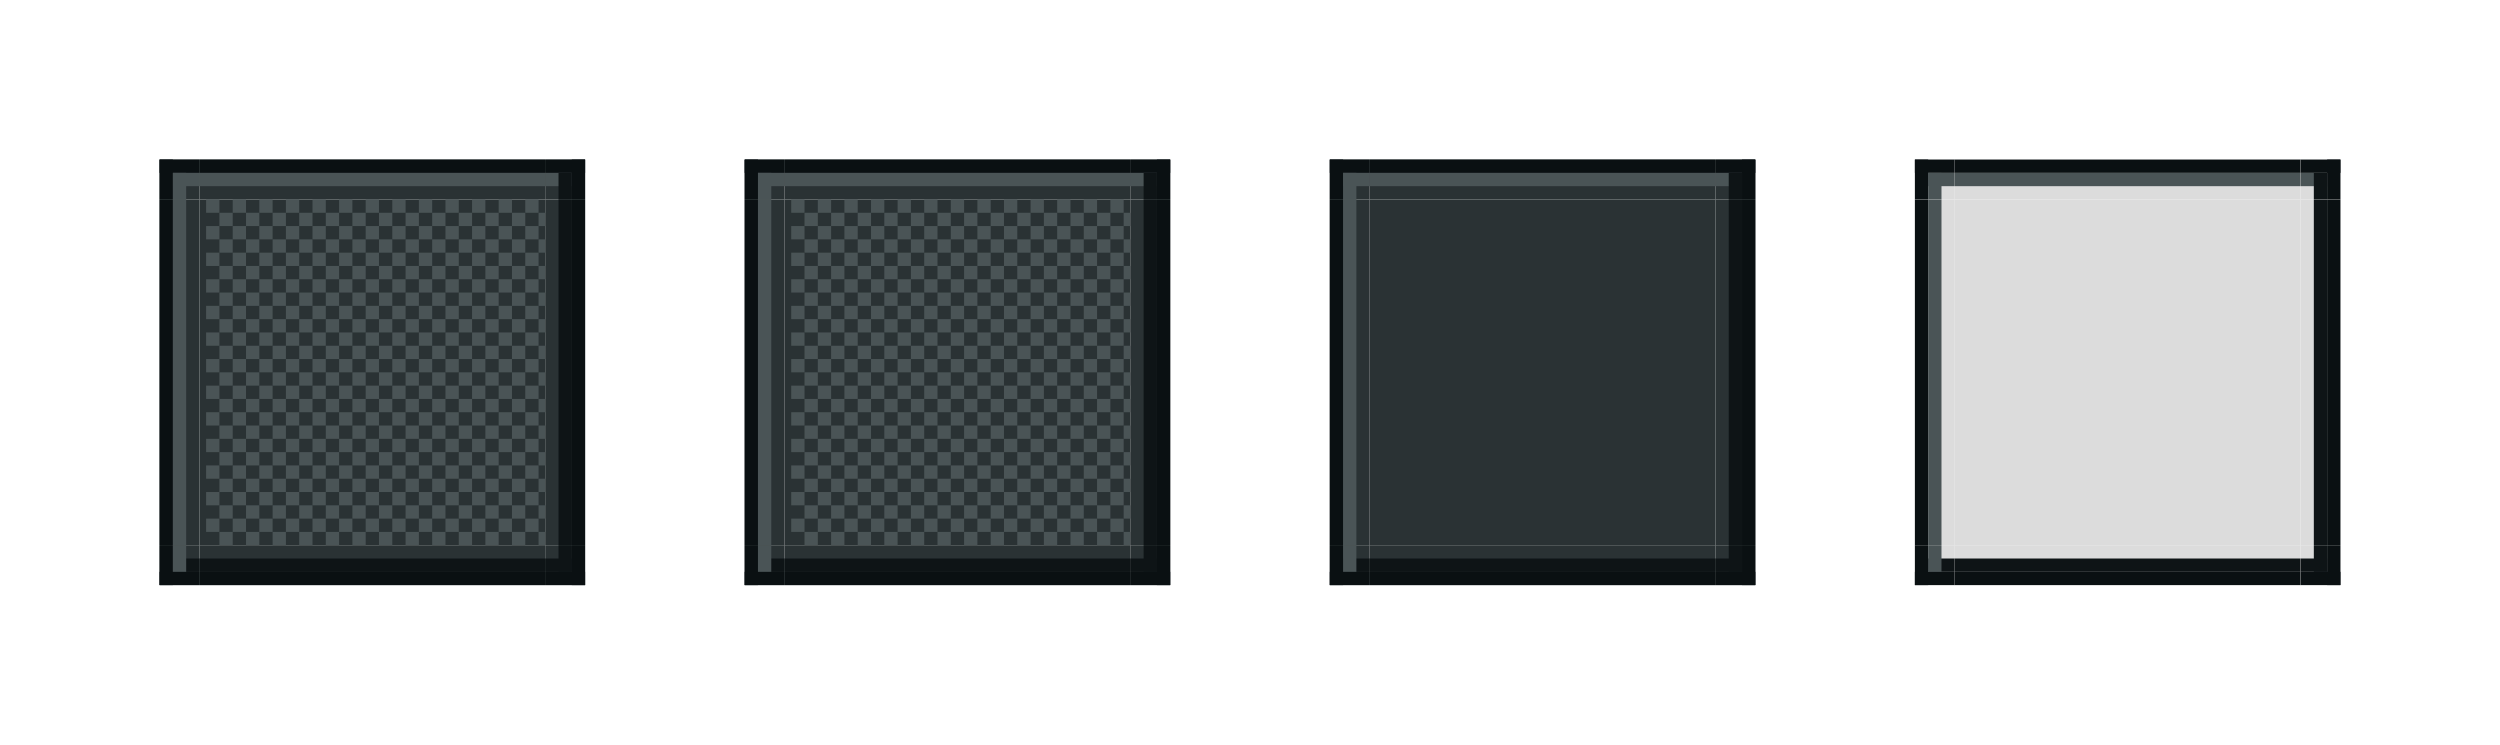
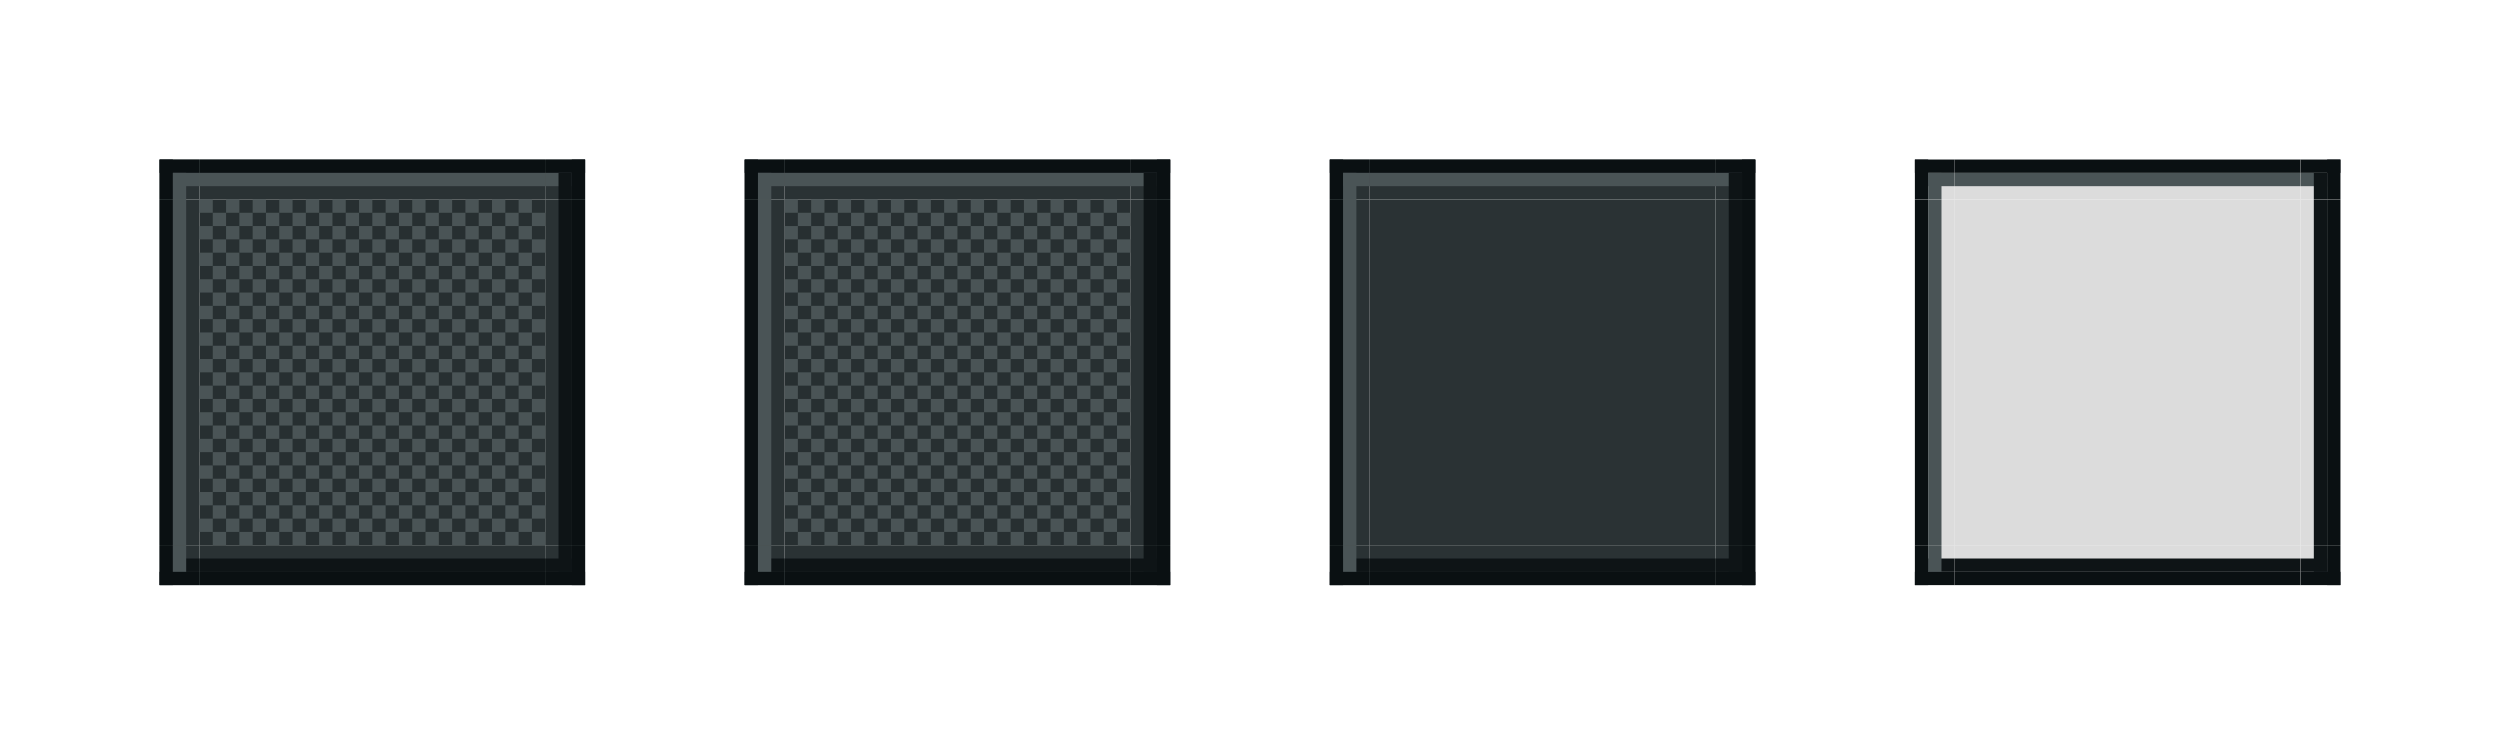
<svg xmlns="http://www.w3.org/2000/svg" width="188" height="56" viewBox="0 0 188 56">
  <defs>
    <style id="current-color-scheme" type="text/css">
      .ColorScheme-Text { color:#0a1012; stop-color:#0a1012; }
      .ColorScheme-Background { color:#2a3234; stop-color:#2a3234; }
      .ColorScheme-Highlight { color:#000080; stop-color:#000080; }
      .ColorScheme-ViewText { color:#0a1012; stop-color:#0a1012; }
      .ColorScheme-ViewBackground { color:#1e2628; stop-color:#1e2628; }
      .ColorScheme-ViewHover { color:#dcdcdc; stop-color:#dcdcdc; }
      .ColorScheme-ViewFocus { color:#000080; stop-color:#000080; }
      .ColorScheme-ButtonText { color:#0a1012; stop-color:#0a1012; }
      .ColorScheme-ButtonBackground { color:#2a3234; stop-color:#2a3234; }
      .ColorScheme-ButtonHover { color:#dcdcdc; stop-color:#dcdcdc; }
      .ColorScheme-ButtonFocus { color:#000080; stop-color:#000080; }
      .ColorScheme-HighlightedText { color:#1e2628; stop-color:#1e2628; }
      .ColorScheme-ComplementaryBackground { color:#232b2d; stop-color:#232b2d; }
      .ColorScheme-NegativeText { color:#800000; stop-color:#800000; }
      .ColorScheme-NeutralText { color:#808000; stop-color:#808000; }
      .ColorScheme-PositiveText { color:#008000; stop-color:#008000; }
    </style>
  </defs>
  <g id="background-vertical-topleft">
    <rect x="12" y="12" width="3" height="3" class="ColorScheme-Background" style="fill:currentColor;fill-opacity:1;stroke:none" />
    <rect x="12" y="12" width="3" height="1" fill="#0a1012" />
    <rect x="13" y="13" width="2" height="1" fill="#4a5456" />
    <rect x="12" y="12" width="1" height="3" fill="#0a1012" />
    <rect x="13" y="13" width="1" height="2" fill="#4a5456" />
  </g>
  <g id="background-vertical-top">
    <rect x="15" y="12" width="26" height="3" class="ColorScheme-Background" style="fill:currentColor;fill-opacity:1;stroke:none" />
    <rect x="15" y="12" width="26" height="1" fill="#0a1012" />
    <rect x="15" y="13" width="26" height="1" fill="#4a5456" />
  </g>
  <g id="background-vertical-topright">
    <rect x="41" y="12" width="3" height="3" class="ColorScheme-Background" style="fill:currentColor;fill-opacity:1;stroke:none" />
    <rect x="41" y="12" width="3" height="1" fill="#0a1012" />
    <rect x="41" y="13" width="2" height="1" fill="#4a5456" />
    <rect x="43" y="12" width="1" height="3" fill="#0a1012" />
    <rect x="42" y="13" width="1" height="2" fill="#0e1416" />
  </g>
  <g id="background-vertical-left">
    <rect x="12" y="15" width="3" height="26" class="ColorScheme-Background" style="fill:currentColor;fill-opacity:1;stroke:none" />
    <rect x="12" y="15" width="1" height="26" fill="#0a1012" />
    <rect x="13" y="15" width="1" height="26" fill="#4a5456" />
  </g>
  <g id="background-vertical-center">
    <rect x="15" y="15" width="26" height="26" class="ColorScheme-Background" style="fill:currentColor;fill-opacity:1;stroke:none" />
-     <line x1="15.5" y1="15.5" x2="41" y2="15.5" stroke="#4a5456" stroke-width="1" stroke-dasharray="1 1" />
-     <line x1="16.5" y1="16.5" x2="41" y2="16.5" stroke="#4a5456" stroke-width="1" stroke-dasharray="1 1" />
-     <line x1="15.5" y1="17.5" x2="41" y2="17.5" stroke="#4a5456" stroke-width="1" stroke-dasharray="1 1" />
-     <line x1="16.5" y1="18.5" x2="41" y2="18.5" stroke="#4a5456" stroke-width="1" stroke-dasharray="1 1" />
-     <line x1="15.5" y1="19.5" x2="41" y2="19.5" stroke="#4a5456" stroke-width="1" stroke-dasharray="1 1" />
-     <line x1="16.5" y1="20.5" x2="41" y2="20.5" stroke="#4a5456" stroke-width="1" stroke-dasharray="1 1" />
-     <line x1="15.5" y1="21.5" x2="41" y2="21.5" stroke="#4a5456" stroke-width="1" stroke-dasharray="1 1" />
-     <line x1="16.5" y1="22.5" x2="41" y2="22.5" stroke="#4a5456" stroke-width="1" stroke-dasharray="1 1" />
-     <line x1="15.5" y1="23.5" x2="41" y2="23.5" stroke="#4a5456" stroke-width="1" stroke-dasharray="1 1" />
-     <line x1="16.5" y1="24.5" x2="41" y2="24.5" stroke="#4a5456" stroke-width="1" stroke-dasharray="1 1" />
-     <line x1="15.5" y1="25.5" x2="41" y2="25.5" stroke="#4a5456" stroke-width="1" stroke-dasharray="1 1" />
-     <line x1="16.5" y1="26.5" x2="41" y2="26.5" stroke="#4a5456" stroke-width="1" stroke-dasharray="1 1" />
-     <line x1="15.5" y1="27.5" x2="41" y2="27.5" stroke="#4a5456" stroke-width="1" stroke-dasharray="1 1" />
-     <line x1="16.5" y1="28.5" x2="41" y2="28.5" stroke="#4a5456" stroke-width="1" stroke-dasharray="1 1" />
-     <line x1="15.5" y1="29.5" x2="41" y2="29.5" stroke="#4a5456" stroke-width="1" stroke-dasharray="1 1" />
-     <line x1="16.5" y1="30.5" x2="41" y2="30.5" stroke="#4a5456" stroke-width="1" stroke-dasharray="1 1" />
-     <line x1="15.5" y1="31.5" x2="41" y2="31.5" stroke="#4a5456" stroke-width="1" stroke-dasharray="1 1" />
-     <line x1="16.5" y1="32.5" x2="41" y2="32.5" stroke="#4a5456" stroke-width="1" stroke-dasharray="1 1" />
-     <line x1="15.5" y1="33.5" x2="41" y2="33.5" stroke="#4a5456" stroke-width="1" stroke-dasharray="1 1" />
-     <line x1="16.5" y1="34.5" x2="41" y2="34.5" stroke="#4a5456" stroke-width="1" stroke-dasharray="1 1" />
-     <line x1="15.5" y1="35.5" x2="41" y2="35.5" stroke="#4a5456" stroke-width="1" stroke-dasharray="1 1" />
-     <line x1="16.5" y1="36.5" x2="41" y2="36.5" stroke="#4a5456" stroke-width="1" stroke-dasharray="1 1" />
-     <line x1="15.5" y1="37.5" x2="41" y2="37.5" stroke="#4a5456" stroke-width="1" stroke-dasharray="1 1" />
-     <line x1="16.5" y1="38.5" x2="41" y2="38.5" stroke="#4a5456" stroke-width="1" stroke-dasharray="1 1" />
-     <line x1="15.5" y1="39.5" x2="41" y2="39.5" stroke="#4a5456" stroke-width="1" stroke-dasharray="1 1" />
-     <line x1="16.5" y1="40.5" x2="41" y2="40.5" stroke="#4a5456" stroke-width="1" stroke-dasharray="1 1" />
+     <rect x="15" y="15" width="26" height="26" fill="#000000" opacity="0.07" />
+     <line x1="15" y1="15.5" x2="41" y2="15.5" stroke="#4a5456" stroke-width="1" stroke-dasharray="1 1" />
+     <line x1="16" y1="16.5" x2="41" y2="16.5" stroke="#4a5456" stroke-width="1" stroke-dasharray="1 1" />
+     <line x1="15" y1="17.5" x2="41" y2="17.5" stroke="#4a5456" stroke-width="1" stroke-dasharray="1 1" />
+     <line x1="16" y1="18.5" x2="41" y2="18.5" stroke="#4a5456" stroke-width="1" stroke-dasharray="1 1" />
+     <line x1="15" y1="19.5" x2="41" y2="19.5" stroke="#4a5456" stroke-width="1" stroke-dasharray="1 1" />
+     <line x1="16" y1="20.5" x2="41" y2="20.5" stroke="#4a5456" stroke-width="1" stroke-dasharray="1 1" />
+     <line x1="15" y1="21.5" x2="41" y2="21.5" stroke="#4a5456" stroke-width="1" stroke-dasharray="1 1" />
+     <line x1="16" y1="22.5" x2="41" y2="22.5" stroke="#4a5456" stroke-width="1" stroke-dasharray="1 1" />
+     <line x1="15" y1="23.5" x2="41" y2="23.5" stroke="#4a5456" stroke-width="1" stroke-dasharray="1 1" />
+     <line x1="16" y1="24.5" x2="41" y2="24.5" stroke="#4a5456" stroke-width="1" stroke-dasharray="1 1" />
+     <line x1="15" y1="25.5" x2="41" y2="25.5" stroke="#4a5456" stroke-width="1" stroke-dasharray="1 1" />
+     <line x1="16" y1="26.5" x2="41" y2="26.5" stroke="#4a5456" stroke-width="1" stroke-dasharray="1 1" />
+     <line x1="15" y1="27.5" x2="41" y2="27.5" stroke="#4a5456" stroke-width="1" stroke-dasharray="1 1" />
+     <line x1="16" y1="28.5" x2="41" y2="28.5" stroke="#4a5456" stroke-width="1" stroke-dasharray="1 1" />
+     <line x1="15" y1="29.5" x2="41" y2="29.5" stroke="#4a5456" stroke-width="1" stroke-dasharray="1 1" />
+     <line x1="16" y1="30.5" x2="41" y2="30.5" stroke="#4a5456" stroke-width="1" stroke-dasharray="1 1" />
+     <line x1="15" y1="31.5" x2="41" y2="31.5" stroke="#4a5456" stroke-width="1" stroke-dasharray="1 1" />
+     <line x1="16" y1="32.5" x2="41" y2="32.5" stroke="#4a5456" stroke-width="1" stroke-dasharray="1 1" />
+     <line x1="15" y1="33.5" x2="41" y2="33.5" stroke="#4a5456" stroke-width="1" stroke-dasharray="1 1" />
+     <line x1="16" y1="34.5" x2="41" y2="34.5" stroke="#4a5456" stroke-width="1" stroke-dasharray="1 1" />
+     <line x1="15" y1="35.5" x2="41" y2="35.5" stroke="#4a5456" stroke-width="1" stroke-dasharray="1 1" />
+     <line x1="16" y1="36.5" x2="41" y2="36.5" stroke="#4a5456" stroke-width="1" stroke-dasharray="1 1" />
+     <line x1="15" y1="37.5" x2="41" y2="37.5" stroke="#4a5456" stroke-width="1" stroke-dasharray="1 1" />
+     <line x1="16" y1="38.5" x2="41" y2="38.5" stroke="#4a5456" stroke-width="1" stroke-dasharray="1 1" />
+     <line x1="15" y1="39.5" x2="41" y2="39.5" stroke="#4a5456" stroke-width="1" stroke-dasharray="1 1" />
+     <line x1="16" y1="40.5" x2="41" y2="40.5" stroke="#4a5456" stroke-width="1" stroke-dasharray="1 1" />
  </g>
  <g id="background-vertical-right">
    <rect x="41" y="15" width="3" height="26" class="ColorScheme-Background" style="fill:currentColor;fill-opacity:1;stroke:none" />
    <rect x="43" y="15" width="1" height="26" fill="#0a1012" />
    <rect x="42" y="15" width="1" height="26" fill="#0e1416" />
  </g>
  <g id="background-vertical-bottomleft">
    <rect x="12" y="41" width="3" height="3" class="ColorScheme-Background" style="fill:currentColor;fill-opacity:1;stroke:none" />
    <rect x="12" y="43" width="3" height="1" fill="#0a1012" />
    <rect x="13" y="42" width="2" height="1" fill="#0e1416" />
    <rect x="12" y="41" width="1" height="3" fill="#0a1012" />
    <rect x="13" y="41" width="1" height="2" fill="#4a5456" />
  </g>
  <g id="background-vertical-bottom">
    <rect x="15" y="41" width="26" height="3" class="ColorScheme-Background" style="fill:currentColor;fill-opacity:1;stroke:none" />
    <rect x="15" y="43" width="26" height="1" fill="#0a1012" />
    <rect x="15" y="42" width="26" height="1" fill="#0e1416" />
  </g>
  <g id="background-vertical-bottomright">
    <rect x="41" y="41" width="3" height="3" class="ColorScheme-Background" style="fill:currentColor;fill-opacity:1;stroke:none" />
    <rect x="41" y="43" width="3" height="1" fill="#0a1012" />
    <rect x="41" y="42" width="2" height="1" fill="#0e1416" />
    <rect x="43" y="41" width="1" height="3" fill="#0a1012" />
    <rect x="42" y="41" width="1" height="2" fill="#0e1416" />
  </g>
  <rect id="background-vertical-hint-scrollbar-size" x="13" y="15" width="6" height="6" fill="#00ff00" opacity="0" />
  <g id="background-horizontal-topleft">
    <rect x="56" y="12" width="3" height="3" class="ColorScheme-Background" style="fill:currentColor;fill-opacity:1;stroke:none" />
    <rect x="56" y="12" width="3" height="1" fill="#0a1012" />
    <rect x="57" y="13" width="2" height="1" fill="#4a5456" />
    <rect x="56" y="12" width="1" height="3" fill="#0a1012" />
    <rect x="57" y="13" width="1" height="2" fill="#4a5456" />
  </g>
  <g id="background-horizontal-top">
    <rect x="59" y="12" width="26" height="3" class="ColorScheme-Background" style="fill:currentColor;fill-opacity:1;stroke:none" />
    <rect x="59" y="12" width="26" height="1" fill="#0a1012" />
    <rect x="59" y="13" width="26" height="1" fill="#4a5456" />
  </g>
  <g id="background-horizontal-topright">
    <rect x="85" y="12" width="3" height="3" class="ColorScheme-Background" style="fill:currentColor;fill-opacity:1;stroke:none" />
    <rect x="85" y="12" width="3" height="1" fill="#0a1012" />
    <rect x="85" y="13" width="2" height="1" fill="#4a5456" />
    <rect x="87" y="12" width="1" height="3" fill="#0a1012" />
    <rect x="86" y="13" width="1" height="2" fill="#0e1416" />
  </g>
  <g id="background-horizontal-left">
    <rect x="56" y="15" width="3" height="26" class="ColorScheme-Background" style="fill:currentColor;fill-opacity:1;stroke:none" />
    <rect x="56" y="15" width="1" height="26" fill="#0a1012" />
    <rect x="57" y="15" width="1" height="26" fill="#4a5456" />
  </g>
  <g id="background-horizontal-center">
    <rect x="59" y="15" width="26" height="26" class="ColorScheme-Background" style="fill:currentColor;fill-opacity:1;stroke:none" />
-     <line x1="59.5" y1="15.5" x2="85" y2="15.5" stroke="#4a5456" stroke-width="1" stroke-dasharray="1 1" />
-     <line x1="60.5" y1="16.5" x2="85" y2="16.5" stroke="#4a5456" stroke-width="1" stroke-dasharray="1 1" />
-     <line x1="59.5" y1="17.5" x2="85" y2="17.5" stroke="#4a5456" stroke-width="1" stroke-dasharray="1 1" />
-     <line x1="60.5" y1="18.5" x2="85" y2="18.5" stroke="#4a5456" stroke-width="1" stroke-dasharray="1 1" />
-     <line x1="59.5" y1="19.5" x2="85" y2="19.5" stroke="#4a5456" stroke-width="1" stroke-dasharray="1 1" />
-     <line x1="60.5" y1="20.5" x2="85" y2="20.5" stroke="#4a5456" stroke-width="1" stroke-dasharray="1 1" />
-     <line x1="59.5" y1="21.5" x2="85" y2="21.5" stroke="#4a5456" stroke-width="1" stroke-dasharray="1 1" />
-     <line x1="60.5" y1="22.5" x2="85" y2="22.5" stroke="#4a5456" stroke-width="1" stroke-dasharray="1 1" />
-     <line x1="59.5" y1="23.5" x2="85" y2="23.5" stroke="#4a5456" stroke-width="1" stroke-dasharray="1 1" />
-     <line x1="60.5" y1="24.5" x2="85" y2="24.5" stroke="#4a5456" stroke-width="1" stroke-dasharray="1 1" />
-     <line x1="59.5" y1="25.5" x2="85" y2="25.5" stroke="#4a5456" stroke-width="1" stroke-dasharray="1 1" />
-     <line x1="60.5" y1="26.5" x2="85" y2="26.5" stroke="#4a5456" stroke-width="1" stroke-dasharray="1 1" />
-     <line x1="59.5" y1="27.5" x2="85" y2="27.5" stroke="#4a5456" stroke-width="1" stroke-dasharray="1 1" />
-     <line x1="60.5" y1="28.5" x2="85" y2="28.5" stroke="#4a5456" stroke-width="1" stroke-dasharray="1 1" />
-     <line x1="59.5" y1="29.5" x2="85" y2="29.5" stroke="#4a5456" stroke-width="1" stroke-dasharray="1 1" />
-     <line x1="60.5" y1="30.5" x2="85" y2="30.5" stroke="#4a5456" stroke-width="1" stroke-dasharray="1 1" />
-     <line x1="59.5" y1="31.5" x2="85" y2="31.5" stroke="#4a5456" stroke-width="1" stroke-dasharray="1 1" />
-     <line x1="60.5" y1="32.5" x2="85" y2="32.5" stroke="#4a5456" stroke-width="1" stroke-dasharray="1 1" />
-     <line x1="59.5" y1="33.5" x2="85" y2="33.5" stroke="#4a5456" stroke-width="1" stroke-dasharray="1 1" />
-     <line x1="60.5" y1="34.5" x2="85" y2="34.5" stroke="#4a5456" stroke-width="1" stroke-dasharray="1 1" />
-     <line x1="59.5" y1="35.5" x2="85" y2="35.5" stroke="#4a5456" stroke-width="1" stroke-dasharray="1 1" />
-     <line x1="60.5" y1="36.5" x2="85" y2="36.5" stroke="#4a5456" stroke-width="1" stroke-dasharray="1 1" />
-     <line x1="59.5" y1="37.5" x2="85" y2="37.5" stroke="#4a5456" stroke-width="1" stroke-dasharray="1 1" />
-     <line x1="60.5" y1="38.5" x2="85" y2="38.5" stroke="#4a5456" stroke-width="1" stroke-dasharray="1 1" />
-     <line x1="59.5" y1="39.5" x2="85" y2="39.5" stroke="#4a5456" stroke-width="1" stroke-dasharray="1 1" />
-     <line x1="60.5" y1="40.5" x2="85" y2="40.5" stroke="#4a5456" stroke-width="1" stroke-dasharray="1 1" />
+     <rect x="59" y="15" width="26" height="26" fill="#000000" opacity="0.07" />
+     <line x1="59" y1="15.5" x2="85" y2="15.5" stroke="#4a5456" stroke-width="1" stroke-dasharray="1 1" />
+     <line x1="60" y1="16.5" x2="85" y2="16.5" stroke="#4a5456" stroke-width="1" stroke-dasharray="1 1" />
+     <line x1="59" y1="17.5" x2="85" y2="17.5" stroke="#4a5456" stroke-width="1" stroke-dasharray="1 1" />
+     <line x1="60" y1="18.5" x2="85" y2="18.5" stroke="#4a5456" stroke-width="1" stroke-dasharray="1 1" />
+     <line x1="59" y1="19.5" x2="85" y2="19.5" stroke="#4a5456" stroke-width="1" stroke-dasharray="1 1" />
+     <line x1="60" y1="20.5" x2="85" y2="20.5" stroke="#4a5456" stroke-width="1" stroke-dasharray="1 1" />
+     <line x1="59" y1="21.5" x2="85" y2="21.5" stroke="#4a5456" stroke-width="1" stroke-dasharray="1 1" />
+     <line x1="60" y1="22.5" x2="85" y2="22.5" stroke="#4a5456" stroke-width="1" stroke-dasharray="1 1" />
+     <line x1="59" y1="23.5" x2="85" y2="23.5" stroke="#4a5456" stroke-width="1" stroke-dasharray="1 1" />
+     <line x1="60" y1="24.5" x2="85" y2="24.5" stroke="#4a5456" stroke-width="1" stroke-dasharray="1 1" />
+     <line x1="59" y1="25.5" x2="85" y2="25.5" stroke="#4a5456" stroke-width="1" stroke-dasharray="1 1" />
+     <line x1="60" y1="26.5" x2="85" y2="26.5" stroke="#4a5456" stroke-width="1" stroke-dasharray="1 1" />
+     <line x1="59" y1="27.5" x2="85" y2="27.5" stroke="#4a5456" stroke-width="1" stroke-dasharray="1 1" />
+     <line x1="60" y1="28.5" x2="85" y2="28.5" stroke="#4a5456" stroke-width="1" stroke-dasharray="1 1" />
+     <line x1="59" y1="29.5" x2="85" y2="29.5" stroke="#4a5456" stroke-width="1" stroke-dasharray="1 1" />
+     <line x1="60" y1="30.5" x2="85" y2="30.5" stroke="#4a5456" stroke-width="1" stroke-dasharray="1 1" />
+     <line x1="59" y1="31.5" x2="85" y2="31.5" stroke="#4a5456" stroke-width="1" stroke-dasharray="1 1" />
+     <line x1="60" y1="32.5" x2="85" y2="32.5" stroke="#4a5456" stroke-width="1" stroke-dasharray="1 1" />
+     <line x1="59" y1="33.5" x2="85" y2="33.5" stroke="#4a5456" stroke-width="1" stroke-dasharray="1 1" />
+     <line x1="60" y1="34.5" x2="85" y2="34.5" stroke="#4a5456" stroke-width="1" stroke-dasharray="1 1" />
+     <line x1="59" y1="35.5" x2="85" y2="35.5" stroke="#4a5456" stroke-width="1" stroke-dasharray="1 1" />
+     <line x1="60" y1="36.5" x2="85" y2="36.5" stroke="#4a5456" stroke-width="1" stroke-dasharray="1 1" />
+     <line x1="59" y1="37.5" x2="85" y2="37.5" stroke="#4a5456" stroke-width="1" stroke-dasharray="1 1" />
+     <line x1="60" y1="38.5" x2="85" y2="38.5" stroke="#4a5456" stroke-width="1" stroke-dasharray="1 1" />
+     <line x1="59" y1="39.5" x2="85" y2="39.5" stroke="#4a5456" stroke-width="1" stroke-dasharray="1 1" />
+     <line x1="60" y1="40.5" x2="85" y2="40.5" stroke="#4a5456" stroke-width="1" stroke-dasharray="1 1" />
  </g>
  <g id="background-horizontal-right">
    <rect x="85" y="15" width="3" height="26" class="ColorScheme-Background" style="fill:currentColor;fill-opacity:1;stroke:none" />
    <rect x="87" y="15" width="1" height="26" fill="#0a1012" />
    <rect x="86" y="15" width="1" height="26" fill="#0e1416" />
  </g>
  <g id="background-horizontal-bottomleft">
    <rect x="56" y="41" width="3" height="3" class="ColorScheme-Background" style="fill:currentColor;fill-opacity:1;stroke:none" />
    <rect x="56" y="43" width="3" height="1" fill="#0a1012" />
    <rect x="57" y="42" width="2" height="1" fill="#0e1416" />
    <rect x="56" y="41" width="1" height="3" fill="#0a1012" />
    <rect x="57" y="41" width="1" height="2" fill="#4a5456" />
  </g>
  <g id="background-horizontal-bottom">
    <rect x="59" y="41" width="26" height="3" class="ColorScheme-Background" style="fill:currentColor;fill-opacity:1;stroke:none" />
    <rect x="59" y="43" width="26" height="1" fill="#0a1012" />
    <rect x="59" y="42" width="26" height="1" fill="#0e1416" />
  </g>
  <g id="background-horizontal-bottomright">
    <rect x="85" y="41" width="3" height="3" class="ColorScheme-Background" style="fill:currentColor;fill-opacity:1;stroke:none" />
    <rect x="85" y="43" width="3" height="1" fill="#0a1012" />
    <rect x="85" y="42" width="2" height="1" fill="#0e1416" />
    <rect x="87" y="41" width="1" height="3" fill="#0a1012" />
    <rect x="86" y="41" width="1" height="2" fill="#0e1416" />
  </g>
  <rect id="background-horizontal-hint-scrollbar-size" x="57" y="15" width="6" height="6" fill="#00ff00" opacity="0" />
  <g id="slider-topleft">
    <rect x="100" y="12" width="3" height="3" class="ColorScheme-Background" style="fill:currentColor;fill-opacity:1;stroke:none" />
    <rect x="100" y="12" width="3" height="1" fill="#0a1012" />
    <rect x="101" y="13" width="2" height="1" fill="#4a5456" />
    <rect x="100" y="12" width="1" height="3" fill="#0a1012" />
    <rect x="101" y="13" width="1" height="2" fill="#4a5456" />
  </g>
  <g id="slider-top">
    <rect x="103" y="12" width="26" height="3" class="ColorScheme-Background" style="fill:currentColor;fill-opacity:1;stroke:none" />
    <rect x="103" y="12" width="26" height="1" fill="#0a1012" />
    <rect x="103" y="13" width="26" height="1" fill="#4a5456" />
  </g>
  <g id="slider-topright">
    <rect x="129" y="12" width="3" height="3" class="ColorScheme-Background" style="fill:currentColor;fill-opacity:1;stroke:none" />
    <rect x="129" y="12" width="3" height="1" fill="#0a1012" />
    <rect x="129" y="13" width="2" height="1" fill="#4a5456" />
    <rect x="131" y="12" width="1" height="3" fill="#0a1012" />
    <rect x="130" y="13" width="1" height="2" fill="#0e1416" />
  </g>
  <g id="slider-left">
    <rect x="100" y="15" width="3" height="26" class="ColorScheme-Background" style="fill:currentColor;fill-opacity:1;stroke:none" />
    <rect x="100" y="15" width="1" height="26" fill="#0a1012" />
    <rect x="101" y="15" width="1" height="26" fill="#4a5456" />
  </g>
  <g id="slider-center">
    <rect x="103" y="15" width="26" height="26" class="ColorScheme-Background" style="fill:currentColor;fill-opacity:1;stroke:none" />
  </g>
  <g id="slider-right">
    <rect x="129" y="15" width="3" height="26" class="ColorScheme-Background" style="fill:currentColor;fill-opacity:1;stroke:none" />
    <rect x="131" y="15" width="1" height="26" fill="#0a1012" />
    <rect x="130" y="15" width="1" height="26" fill="#0e1416" />
  </g>
  <g id="slider-bottomleft">
    <rect x="100" y="41" width="3" height="3" class="ColorScheme-Background" style="fill:currentColor;fill-opacity:1;stroke:none" />
    <rect x="100" y="43" width="3" height="1" fill="#0a1012" />
    <rect x="101" y="42" width="2" height="1" fill="#0e1416" />
    <rect x="100" y="41" width="1" height="3" fill="#0a1012" />
    <rect x="101" y="41" width="1" height="2" fill="#4a5456" />
  </g>
  <g id="slider-bottom">
    <rect x="103" y="41" width="26" height="3" class="ColorScheme-Background" style="fill:currentColor;fill-opacity:1;stroke:none" />
    <rect x="103" y="43" width="26" height="1" fill="#0a1012" />
    <rect x="103" y="42" width="26" height="1" fill="#0e1416" />
  </g>
  <g id="slider-bottomright">
    <rect x="129" y="41" width="3" height="3" class="ColorScheme-Background" style="fill:currentColor;fill-opacity:1;stroke:none" />
    <rect x="129" y="43" width="3" height="1" fill="#0a1012" />
    <rect x="129" y="42" width="2" height="1" fill="#0e1416" />
    <rect x="131" y="41" width="1" height="3" fill="#0a1012" />
    <rect x="130" y="41" width="1" height="2" fill="#0e1416" />
  </g>
  <rect id="slider-hint-scrollbar-size" x="101" y="15" width="6" height="6" fill="#00ff00" opacity="0" />
  <g id="mouseover-slider-topleft">
    <rect x="144" y="12" width="3" height="3" class="ColorScheme-ButtonHover" style="fill:currentColor;fill-opacity:1;stroke:none" />
    <rect x="144" y="12" width="3" height="1" fill="#0a1012" />
    <rect x="145" y="13" width="2" height="1" fill="#4a5456" />
    <rect x="144" y="12" width="1" height="3" fill="#0a1012" />
    <rect x="145" y="13" width="1" height="2" fill="#4a5456" />
  </g>
  <g id="mouseover-slider-top">
    <rect x="147" y="12" width="26" height="3" class="ColorScheme-ButtonHover" style="fill:currentColor;fill-opacity:1;stroke:none" />
    <rect x="147" y="12" width="26" height="1" fill="#0a1012" />
    <rect x="147" y="13" width="26" height="1" fill="#4a5456" />
  </g>
  <g id="mouseover-slider-topright">
    <rect x="173" y="12" width="3" height="3" class="ColorScheme-ButtonHover" style="fill:currentColor;fill-opacity:1;stroke:none" />
    <rect x="173" y="12" width="3" height="1" fill="#0a1012" />
    <rect x="173" y="13" width="2" height="1" fill="#4a5456" />
    <rect x="175" y="12" width="1" height="3" fill="#0a1012" />
    <rect x="174" y="13" width="1" height="2" fill="#0e1416" />
  </g>
  <g id="mouseover-slider-left">
    <rect x="144" y="15" width="3" height="26" class="ColorScheme-ButtonHover" style="fill:currentColor;fill-opacity:1;stroke:none" />
    <rect x="144" y="15" width="1" height="26" fill="#0a1012" />
    <rect x="145" y="15" width="1" height="26" fill="#4a5456" />
  </g>
  <g id="mouseover-slider-center">
    <rect x="147" y="15" width="26" height="26" class="ColorScheme-ButtonHover" style="fill:currentColor;fill-opacity:1;stroke:none" />
  </g>
  <g id="mouseover-slider-right">
    <rect x="173" y="15" width="3" height="26" class="ColorScheme-ButtonHover" style="fill:currentColor;fill-opacity:1;stroke:none" />
    <rect x="175" y="15" width="1" height="26" fill="#0a1012" />
    <rect x="174" y="15" width="1" height="26" fill="#0e1416" />
  </g>
  <g id="mouseover-slider-bottomleft">
    <rect x="144" y="41" width="3" height="3" class="ColorScheme-ButtonHover" style="fill:currentColor;fill-opacity:1;stroke:none" />
    <rect x="144" y="43" width="3" height="1" fill="#0a1012" />
    <rect x="145" y="42" width="2" height="1" fill="#0e1416" />
    <rect x="144" y="41" width="1" height="3" fill="#0a1012" />
    <rect x="145" y="41" width="1" height="2" fill="#4a5456" />
  </g>
  <g id="mouseover-slider-bottom">
    <rect x="147" y="41" width="26" height="3" class="ColorScheme-ButtonHover" style="fill:currentColor;fill-opacity:1;stroke:none" />
    <rect x="147" y="43" width="26" height="1" fill="#0a1012" />
    <rect x="147" y="42" width="26" height="1" fill="#0e1416" />
  </g>
  <g id="mouseover-slider-bottomright">
    <rect x="173" y="41" width="3" height="3" class="ColorScheme-ButtonHover" style="fill:currentColor;fill-opacity:1;stroke:none" />
    <rect x="173" y="43" width="3" height="1" fill="#0a1012" />
    <rect x="173" y="42" width="2" height="1" fill="#0e1416" />
    <rect x="175" y="41" width="1" height="3" fill="#0a1012" />
    <rect x="174" y="41" width="1" height="2" fill="#0e1416" />
  </g>
  <rect id="mouseover-slider-hint-scrollbar-size" x="145" y="15" width="6" height="6" fill="#00ff00" opacity="0" />
  <rect id="hint-tile-center" x="0" y="-4" width="2" height="2" opacity="0" />
</svg>
